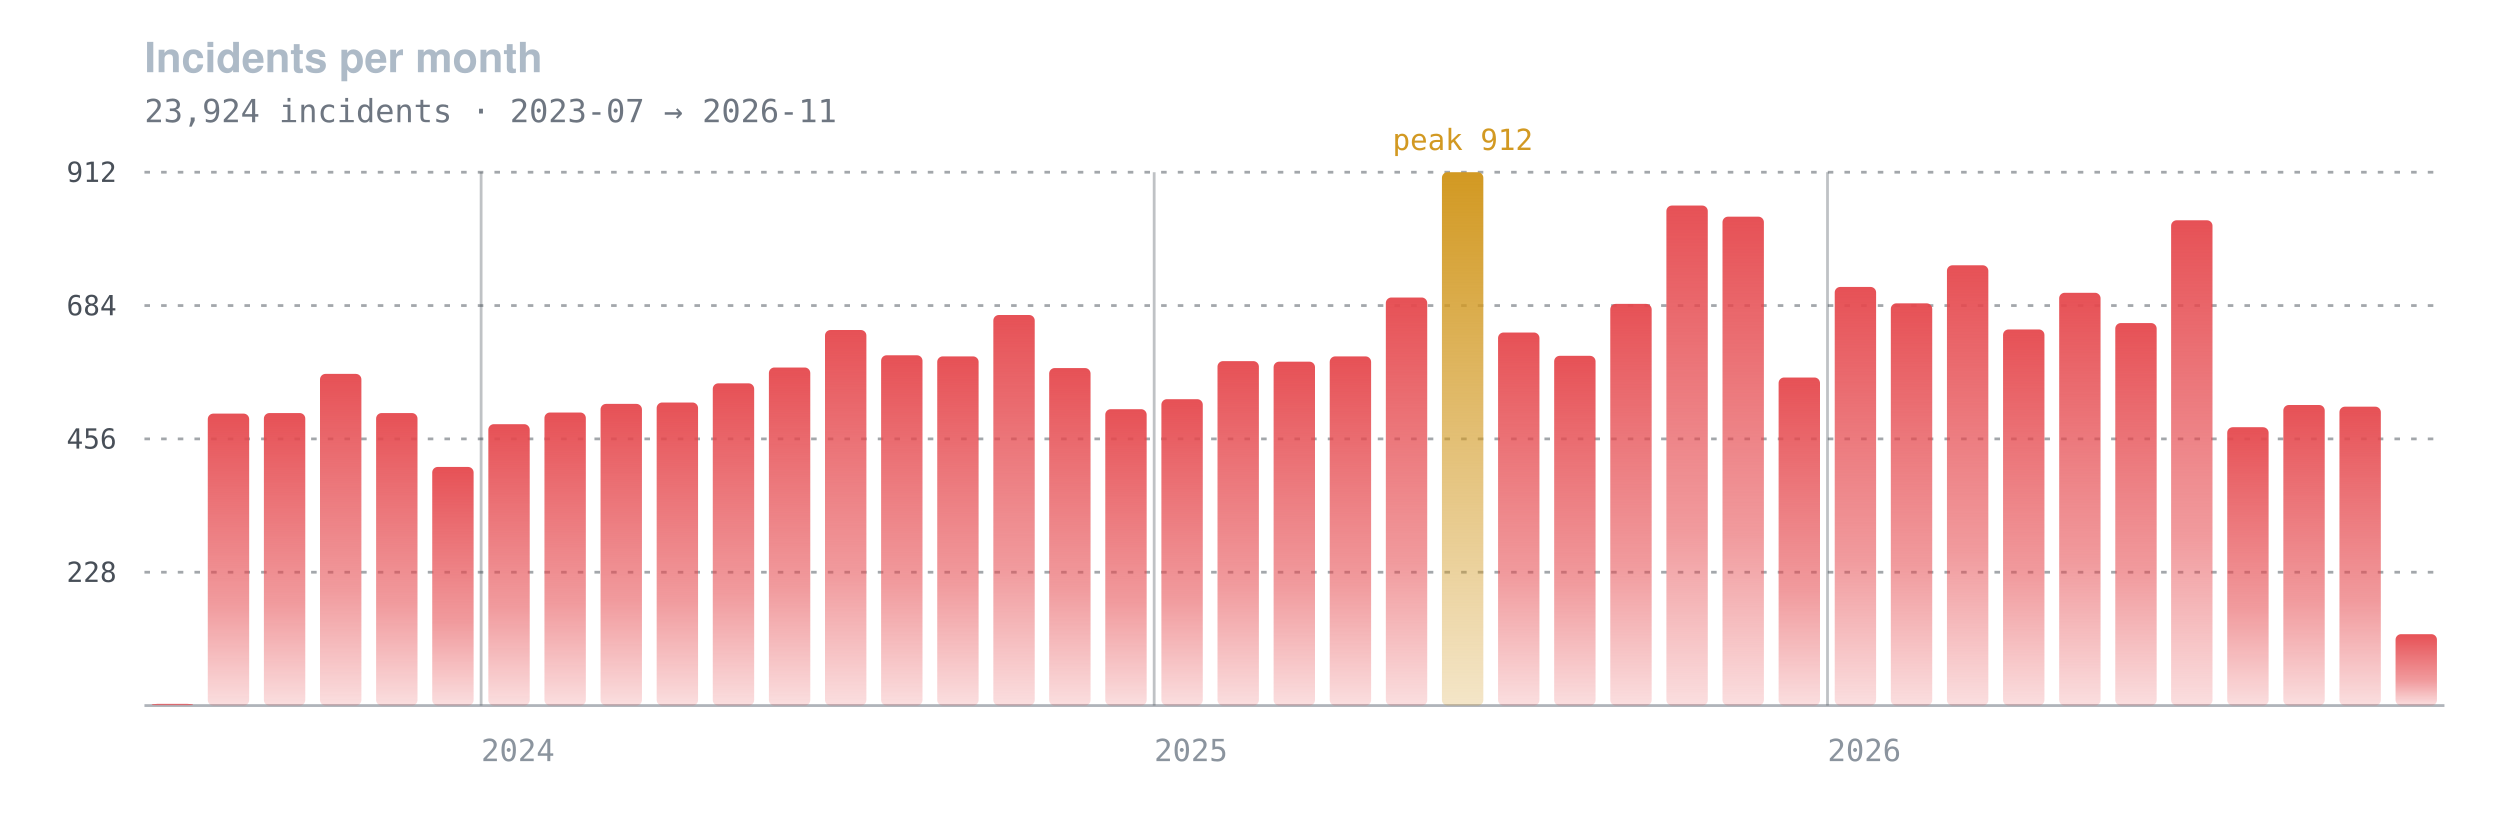
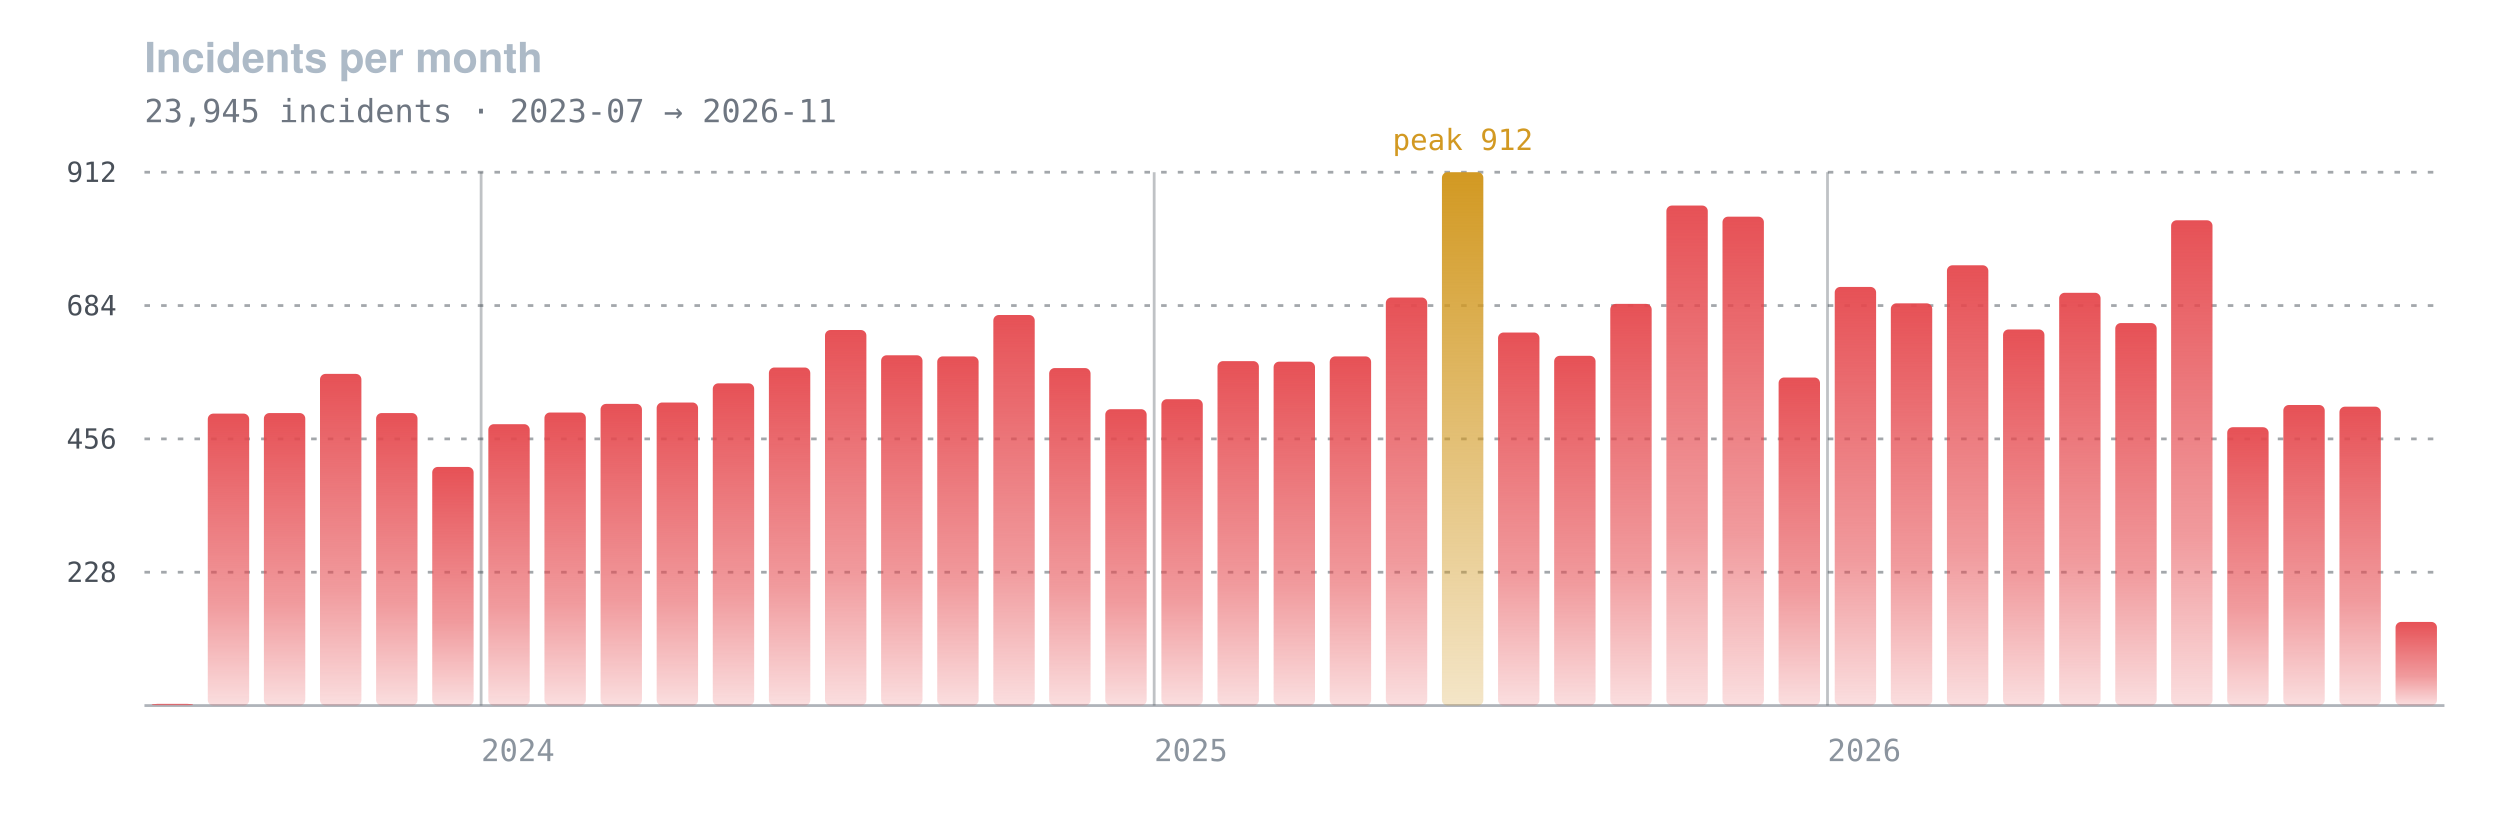
<svg xmlns="http://www.w3.org/2000/svg" viewBox="0 0 900 300" width="900" height="300" role="img">
  <defs>
    <linearGradient id="bg" x1="0" y1="0" x2="0" y2="1">
      <stop offset="0%" stop-color="#e5484d" stop-opacity="0.95" />
      <stop offset="65%" stop-color="#e5484d" stop-opacity="0.55" />
      <stop offset="100%" stop-color="#e5484d" stop-opacity="0.18" />
    </linearGradient>
    <linearGradient id="pk" x1="0" y1="0" x2="0" y2="1">
      <stop offset="0%" stop-color="#d29922" stop-opacity="1" />
      <stop offset="100%" stop-color="#d29922" stop-opacity="0.25" />
    </linearGradient>
  </defs>
  <text x="52" y="26" fill="#adbac7" font-size="15" font-family="-apple-system,BlinkMacSystemFont,Segoe UI,Helvetica,Arial,sans-serif" font-weight="600">Incidents per month</text>
-   <text x="52" y="44" fill="#6e7681" font-size="11.5" font-family="ui-monospace,SFMono-Regular,Menlo,Consolas,monospace">23,924 incidents · 2023-07 → 2026-11</text>
+   <text x="52" y="44" fill="#6e7681" font-size="11.5" font-family="ui-monospace,SFMono-Regular,Menlo,Consolas,monospace">23,945 incidents · 2023-07 → 2026-11</text>
  <line x1="52" y1="206.0" x2="880" y2="206.0" stroke="#484f58" stroke-width="1" stroke-dasharray="2 4" opacity="0.5" />
  <text x="42" y="209.5" fill="#484f58" font-size="10" font-family="ui-monospace,SFMono-Regular,Menlo,Consolas,monospace" text-anchor="end">228</text>
  <line x1="52" y1="158.0" x2="880" y2="158.0" stroke="#484f58" stroke-width="1" stroke-dasharray="2 4" opacity="0.5" />
  <text x="42" y="161.5" fill="#484f58" font-size="10" font-family="ui-monospace,SFMono-Regular,Menlo,Consolas,monospace" text-anchor="end">456</text>
  <line x1="52" y1="110.0" x2="880" y2="110.0" stroke="#484f58" stroke-width="1" stroke-dasharray="2 4" opacity="0.5" />
  <text x="42" y="113.5" fill="#484f58" font-size="10" font-family="ui-monospace,SFMono-Regular,Menlo,Consolas,monospace" text-anchor="end">684</text>
  <line x1="52" y1="62.0" x2="880" y2="62.0" stroke="#484f58" stroke-width="1" stroke-dasharray="2 4" opacity="0.5" />
  <text x="42" y="65.5" fill="#484f58" font-size="10" font-family="ui-monospace,SFMono-Regular,Menlo,Consolas,monospace" text-anchor="end">912</text>
  <line x1="52" y1="254" x2="880" y2="254" stroke="#6e7681" stroke-width="1" opacity="0.55" />
  <rect x="54.6" y="253.4" width="14.9" height="0.6" rx="2" fill="url(#bg)" />
  <rect x="74.8" y="148.9" width="14.9" height="105.1" rx="2" fill="url(#bg)" />
  <rect x="95.0" y="148.7" width="14.9" height="105.3" rx="2" fill="url(#bg)" />
  <rect x="115.2" y="134.6" width="14.9" height="119.4" rx="2" fill="url(#bg)" />
  <rect x="135.4" y="148.7" width="14.9" height="105.3" rx="2" fill="url(#bg)" />
  <rect x="155.6" y="168.1" width="14.9" height="85.9" rx="2" fill="url(#bg)" />
  <rect x="175.8" y="152.7" width="14.9" height="101.3" rx="2" fill="url(#bg)" />
  <line x1="173.2" y1="62" x2="173.2" y2="254" stroke="#484f58" stroke-width="1" opacity="0.35" />
  <text x="173.2" y="274" fill="#8b949e" font-size="11" font-family="ui-monospace,SFMono-Regular,Menlo,Consolas,monospace">2024</text>
  <rect x="196.0" y="148.5" width="14.9" height="105.5" rx="2" fill="url(#bg)" />
  <rect x="216.2" y="145.4" width="14.9" height="108.6" rx="2" fill="url(#bg)" />
  <rect x="236.4" y="144.9" width="14.9" height="109.1" rx="2" fill="url(#bg)" />
  <rect x="256.6" y="138.0" width="14.9" height="116.0" rx="2" fill="url(#bg)" />
  <rect x="276.8" y="132.3" width="14.9" height="121.7" rx="2" fill="url(#bg)" />
  <rect x="297.0" y="118.8" width="14.9" height="135.2" rx="2" fill="url(#bg)" />
  <rect x="317.2" y="127.9" width="14.9" height="126.1" rx="2" fill="url(#bg)" />
  <rect x="337.4" y="128.3" width="14.9" height="125.7" rx="2" fill="url(#bg)" />
  <rect x="357.6" y="113.4" width="14.9" height="140.6" rx="2" fill="url(#bg)" />
  <rect x="377.7" y="132.5" width="14.9" height="121.5" rx="2" fill="url(#bg)" />
  <rect x="397.9" y="147.3" width="14.9" height="106.7" rx="2" fill="url(#bg)" />
  <rect x="418.1" y="143.7" width="14.9" height="110.3" rx="2" fill="url(#bg)" />
  <line x1="415.5" y1="62" x2="415.5" y2="254" stroke="#484f58" stroke-width="1" opacity="0.35" />
  <text x="415.5" y="274" fill="#8b949e" font-size="11" font-family="ui-monospace,SFMono-Regular,Menlo,Consolas,monospace">2025</text>
  <rect x="438.3" y="130.0" width="14.9" height="124.0" rx="2" fill="url(#bg)" />
  <rect x="458.5" y="130.2" width="14.9" height="123.8" rx="2" fill="url(#bg)" />
  <rect x="478.7" y="128.3" width="14.9" height="125.7" rx="2" fill="url(#bg)" />
  <rect x="498.9" y="107.1" width="14.9" height="146.9" rx="2" fill="url(#bg)" />
  <rect x="519.1" y="62.0" width="14.9" height="192.0" rx="2" fill="url(#pk)" />
  <rect x="539.3" y="119.7" width="14.9" height="134.3" rx="2" fill="url(#bg)" />
  <rect x="559.5" y="128.1" width="14.9" height="125.9" rx="2" fill="url(#bg)" />
  <rect x="579.7" y="109.4" width="14.9" height="144.6" rx="2" fill="url(#bg)" />
  <rect x="599.9" y="74.0" width="14.9" height="180.0" rx="2" fill="url(#bg)" />
  <rect x="620.1" y="78.0" width="14.9" height="176.0" rx="2" fill="url(#bg)" />
  <rect x="640.3" y="135.9" width="14.9" height="118.1" rx="2" fill="url(#bg)" />
  <rect x="660.5" y="103.3" width="14.9" height="150.7" rx="2" fill="url(#bg)" />
  <line x1="657.9" y1="62" x2="657.9" y2="254" stroke="#484f58" stroke-width="1" opacity="0.35" />
  <text x="657.9" y="274" fill="#8b949e" font-size="11" font-family="ui-monospace,SFMono-Regular,Menlo,Consolas,monospace">2026</text>
  <rect x="680.7" y="109.2" width="14.9" height="144.8" rx="2" fill="url(#bg)" />
  <rect x="700.9" y="95.5" width="14.9" height="158.5" rx="2" fill="url(#bg)" />
  <rect x="721.1" y="118.6" width="14.9" height="135.4" rx="2" fill="url(#bg)" />
  <rect x="741.3" y="105.4" width="14.9" height="148.6" rx="2" fill="url(#bg)" />
  <rect x="761.5" y="116.3" width="14.9" height="137.7" rx="2" fill="url(#bg)" />
  <rect x="781.6" y="79.3" width="14.9" height="174.7" rx="2" fill="url(#bg)" />
  <rect x="801.8" y="153.8" width="14.9" height="100.2" rx="2" fill="url(#bg)" />
  <rect x="822.0" y="145.8" width="14.9" height="108.2" rx="2" fill="url(#bg)" />
  <rect x="842.2" y="146.4" width="14.9" height="107.6" rx="2" fill="url(#bg)" />
-   <rect x="862.4" y="228.3" width="14.9" height="25.7" rx="2" fill="url(#bg)" />
+   <rect x="862.4" y="223.9" width="14.9" height="30.1" rx="2" fill="url(#bg)" />
  <text x="526.6" y="54.0" fill="#d29922" font-size="10.5" font-family="ui-monospace,SFMono-Regular,Menlo,Consolas,monospace" text-anchor="middle">peak 912</text>
</svg>
